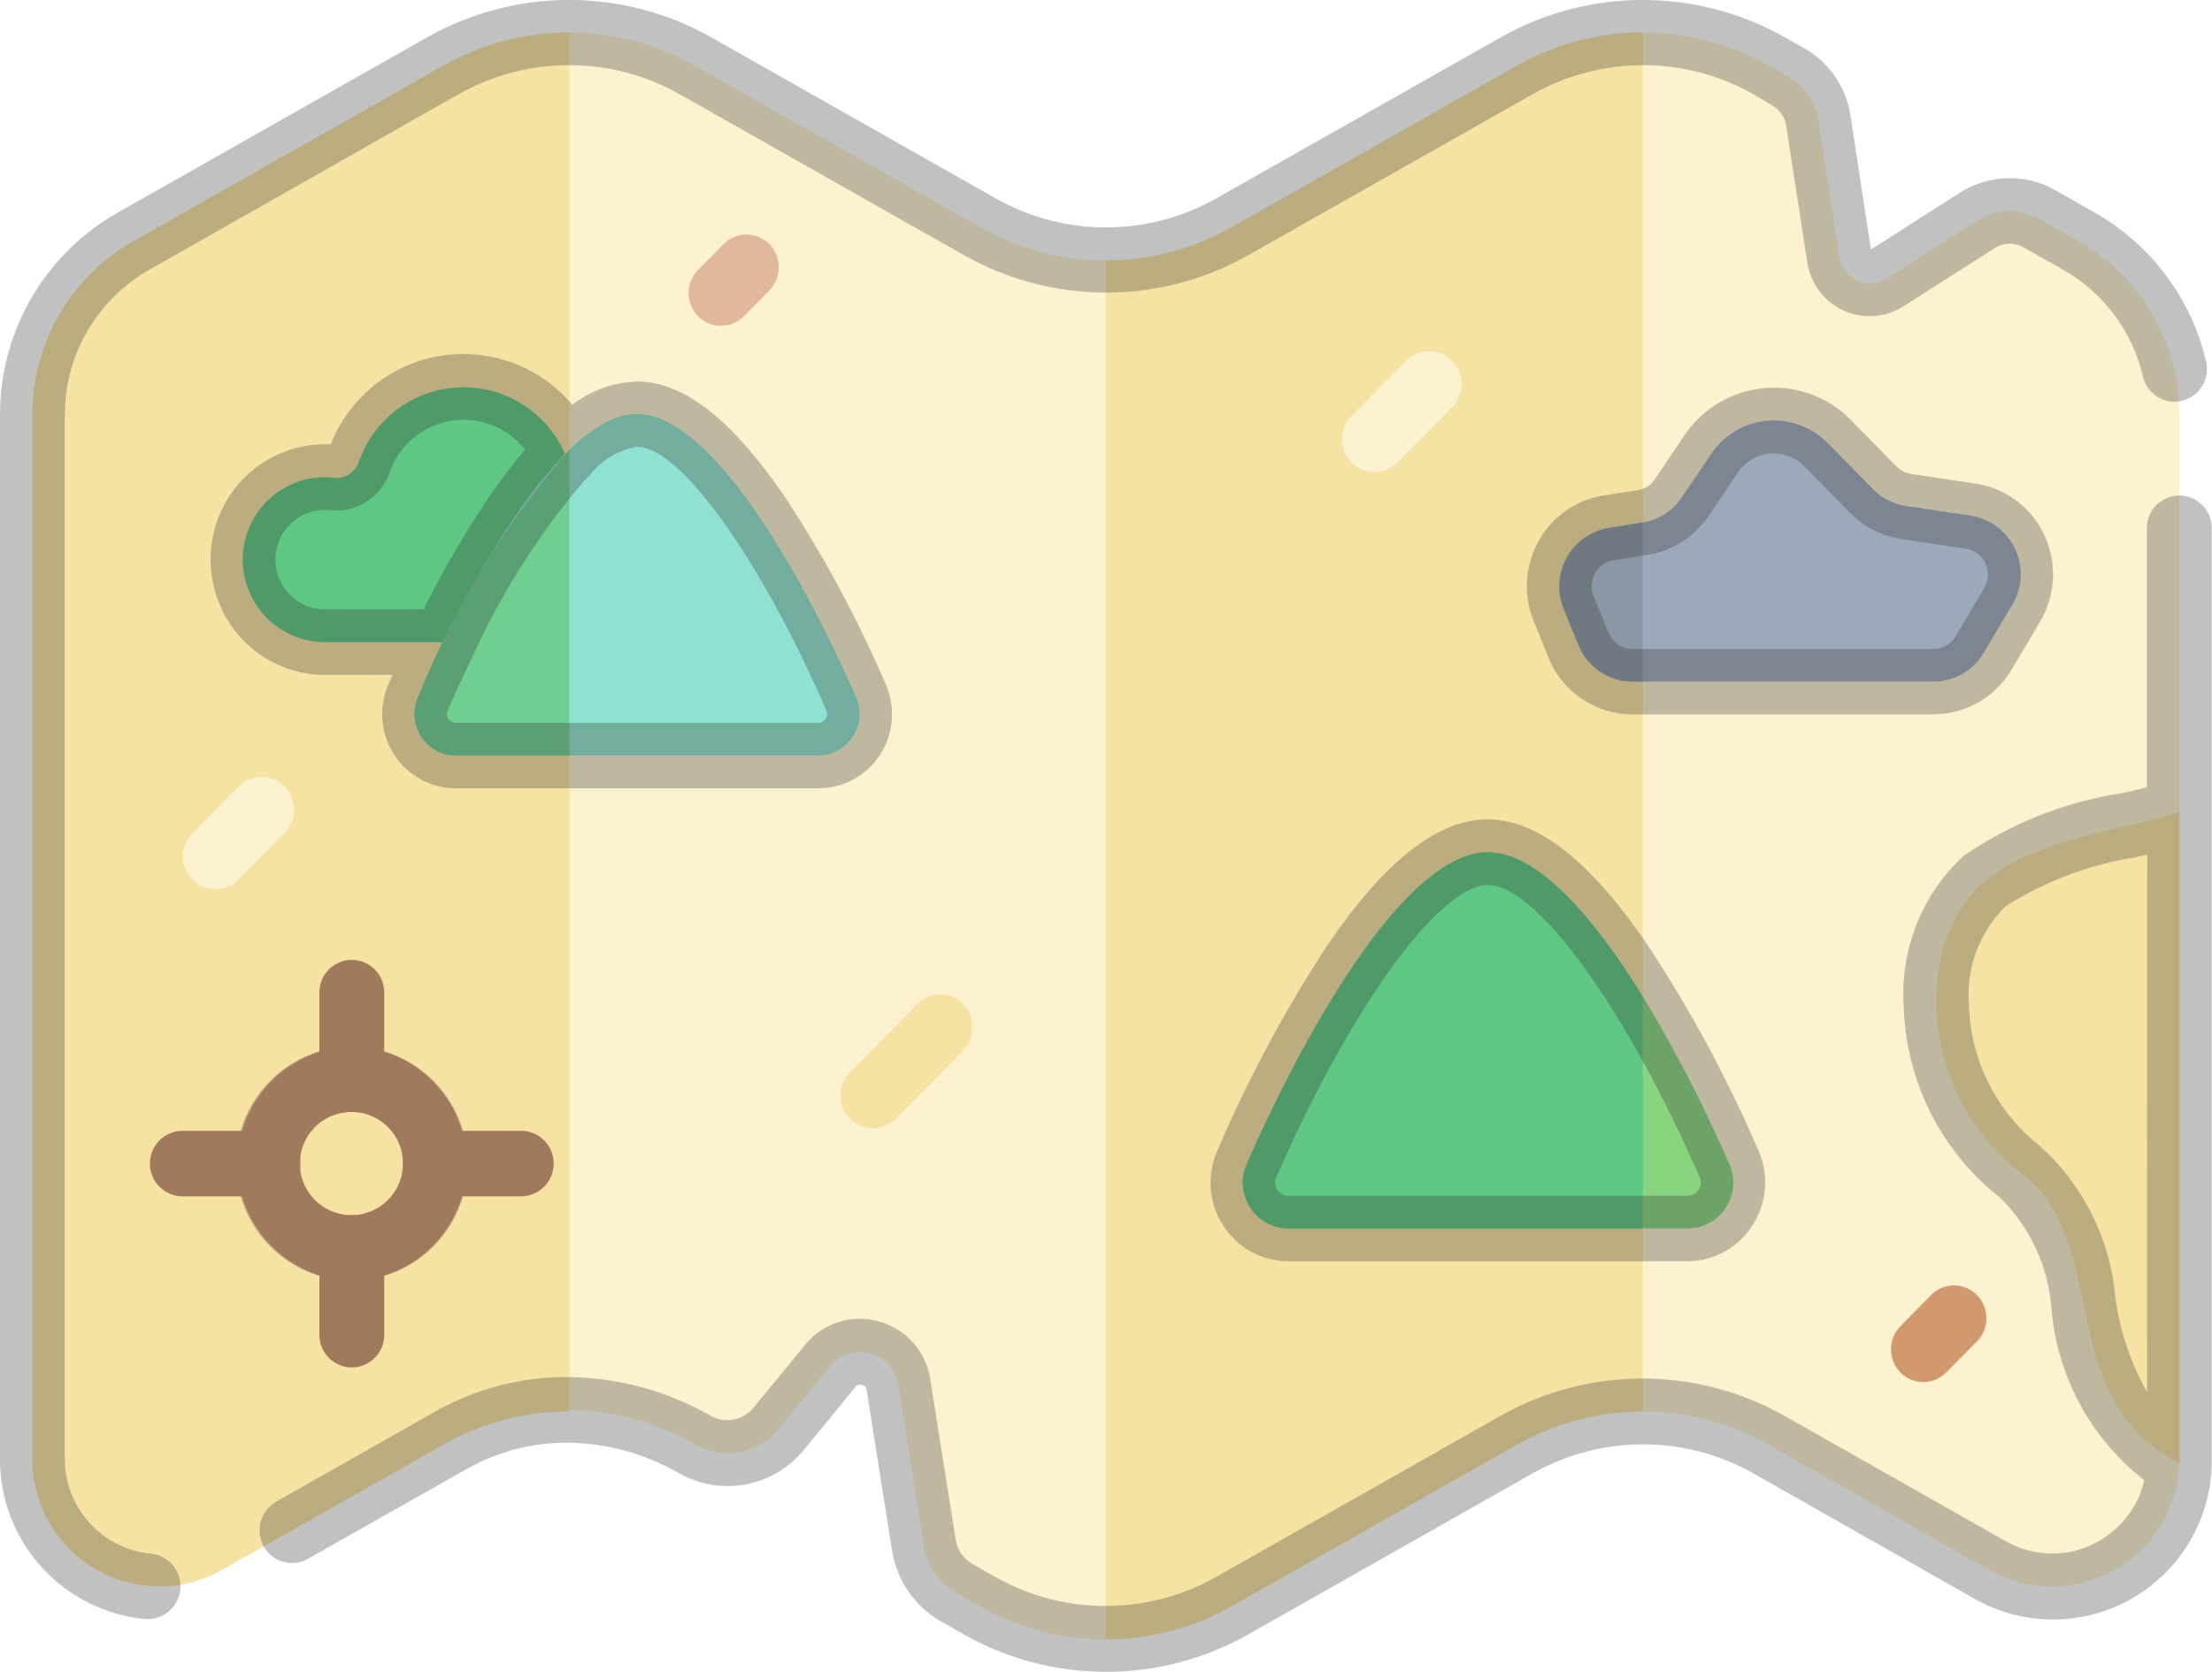
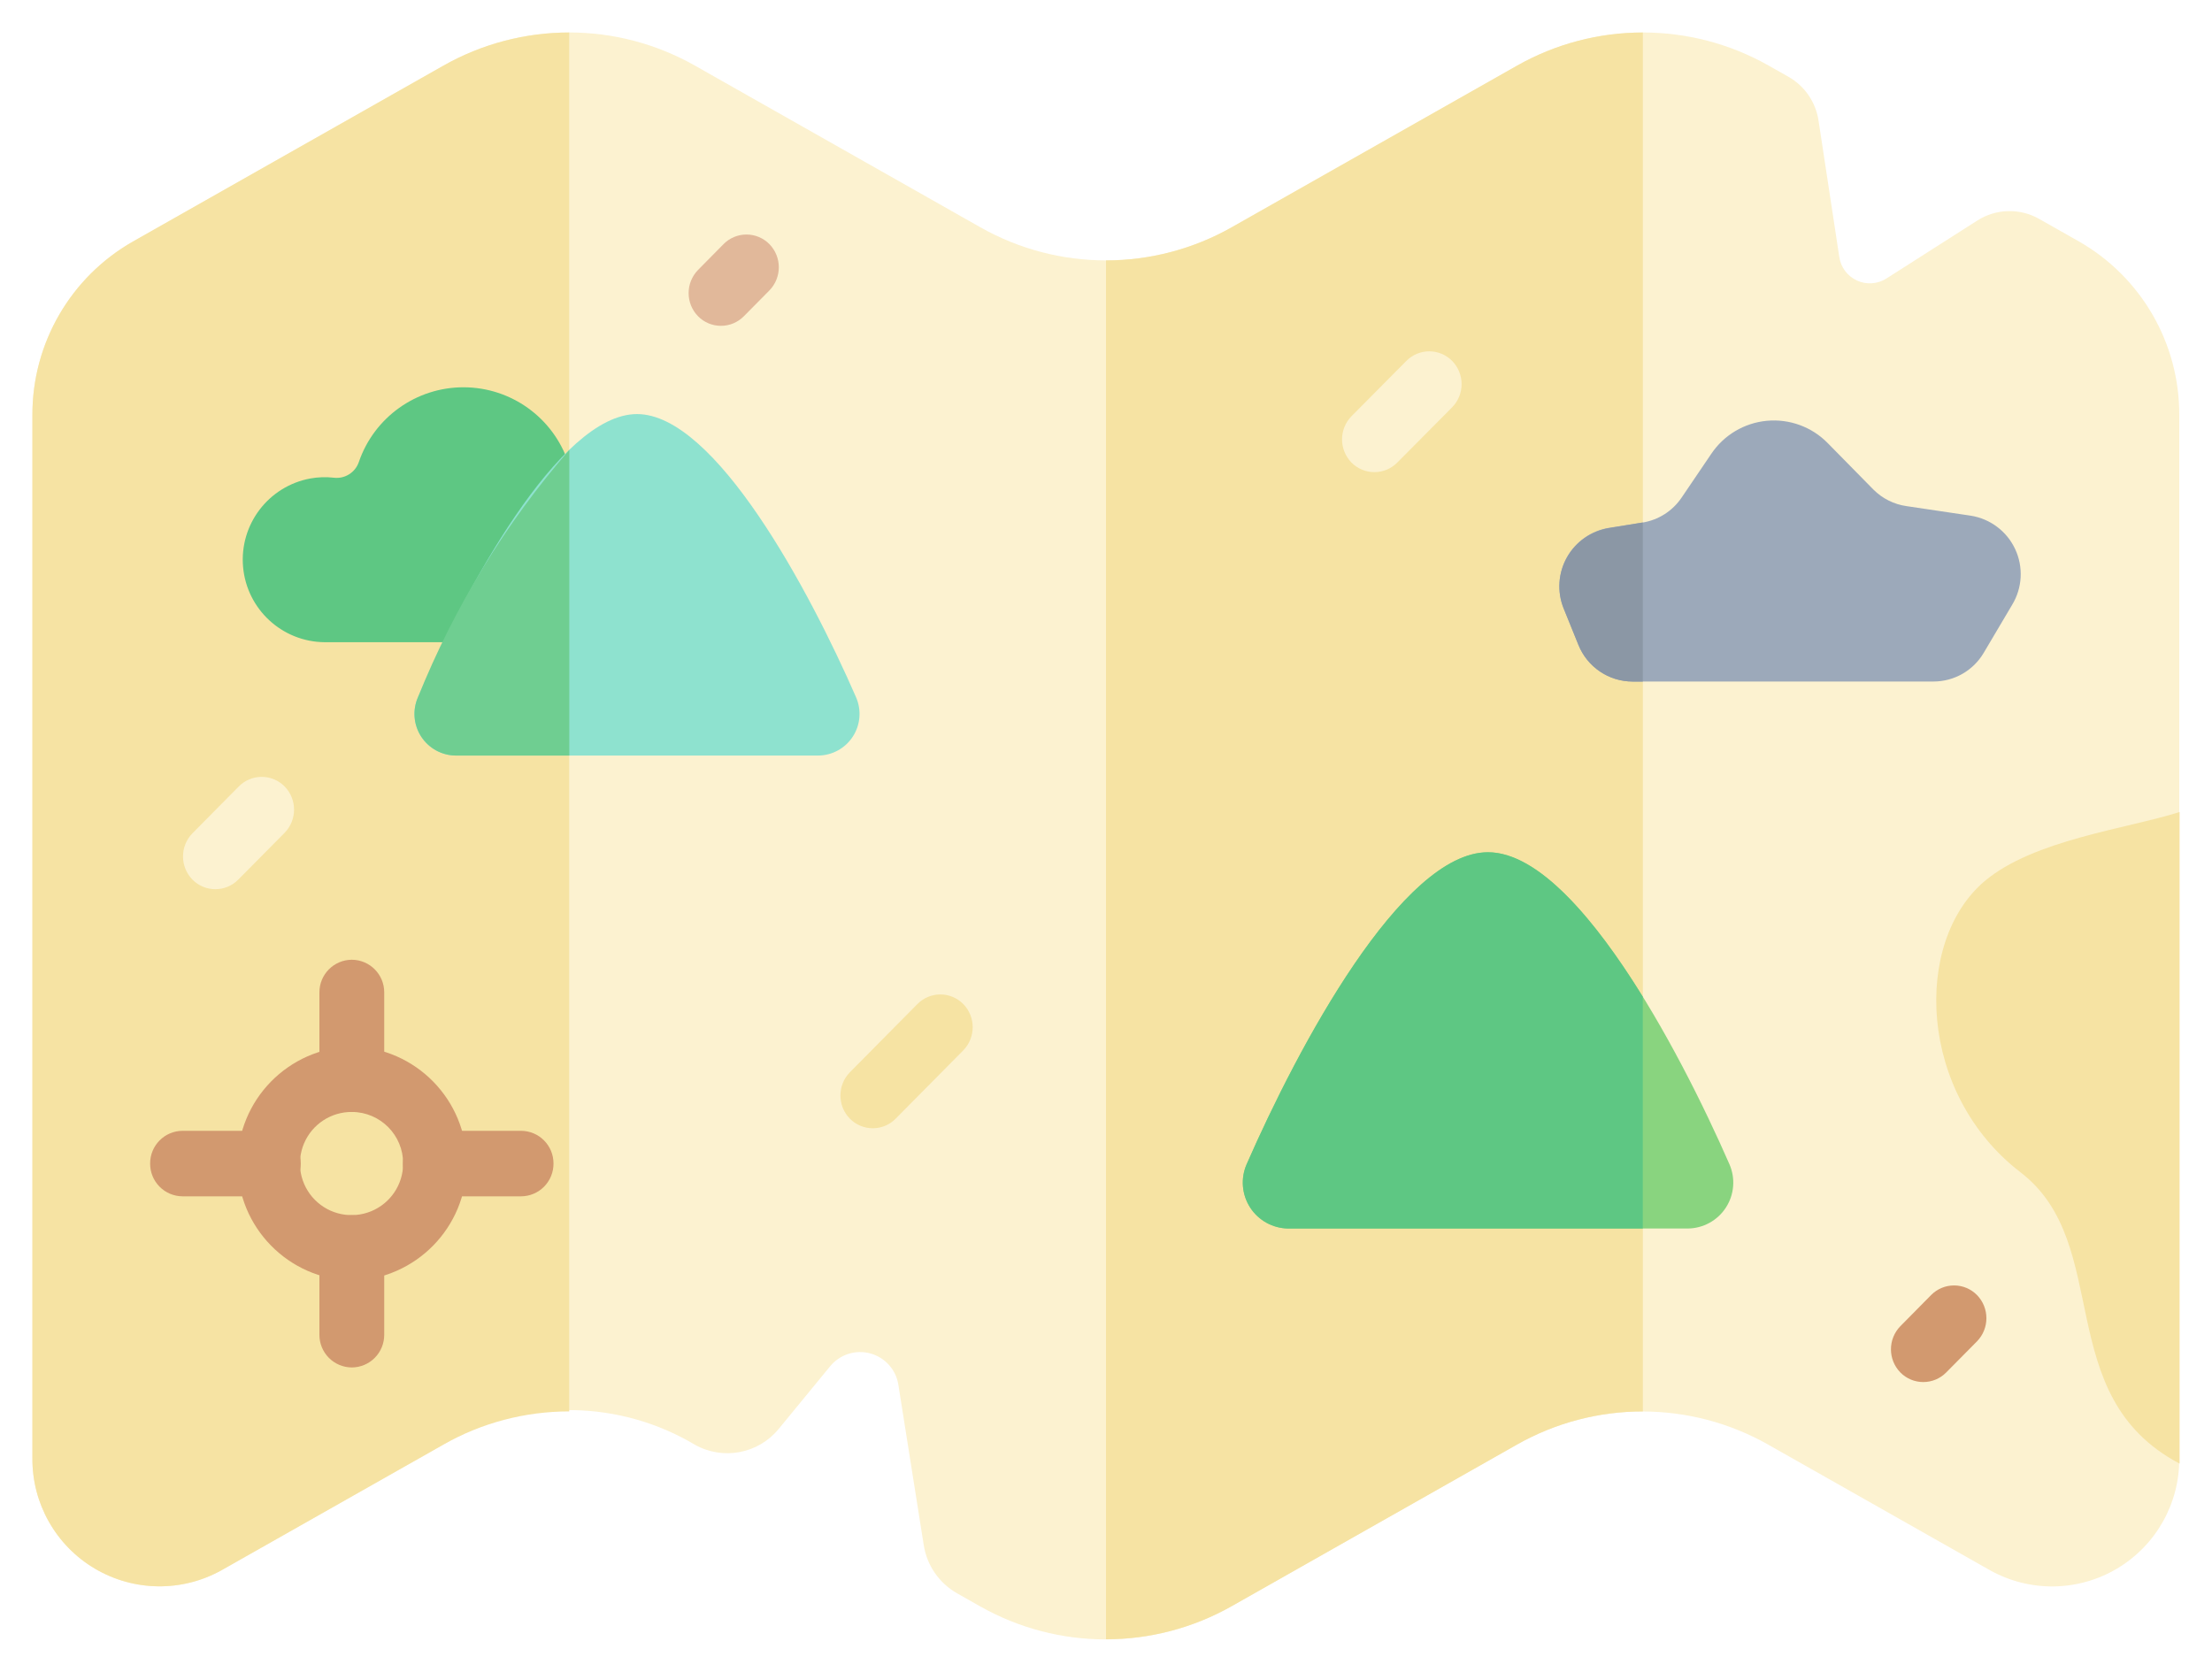
<svg xmlns="http://www.w3.org/2000/svg" width="40" height="30.236" viewBox="0 0 40 30.236">
  <defs>
-     <style>.a{fill:#fcf2d0;}.b{fill:#f6e3a3;}.c{fill:#89d47f;}.d{fill:#5ec783;}.e{fill:#8ee2cf;}.f{fill:#6fce91;}.g{fill:#9ca9ba;}.h{fill:#8b97a5;}.i{fill:#d2996f;}.j{fill:#e1b89a;}.k{fill:rgba(49,49,49,0.3);}</style>
+     <style>.a{fill:#fcf2d0;}.b{fill:#f6e3a3;}.c{fill:#89d47f;}.d{fill:#5ec783;}.e{fill:#8ee2cf;}.f{fill:#6fce91;}.g{fill:#9ca9ba;}.h{fill:#8b97a5;}.i{fill:#d2996f;}.j{fill:#e1b89a;}.k{fill:none;}</style>
  </defs>
  <g transform="translate(0 -0.039)">
    <path class="a" d="M37.01,3.78l-.722-.409a1.082,1.082,0,0,0-1.117.029L33.525,4.45a.558.558,0,0,1-.851-.392L32.3,1.6a1.1,1.1,0,0,0-.546-.8L31.4.6a4.611,4.611,0,0,0-4.551,0L21.69,3.521a4.611,4.611,0,0,1-4.551,0L11.983.6A4.611,4.611,0,0,0,7.431.6L1.819,3.78A3.6,3.6,0,0,0,0,6.918V25.784a2.3,2.3,0,0,0,3.422,2.027l4.155-2.353a4.443,4.443,0,0,1,4.4.082,1.2,1.2,0,0,0,1.518-.284l.932-1.135a.7.7,0,0,1,1.233.341l.458,2.894a1.219,1.219,0,0,0,.6.871l.415.235a4.611,4.611,0,0,0,4.551,0l5.156-2.921a4.611,4.611,0,0,1,4.551,0l4.009,2.271a2.3,2.3,0,0,0,3.422-2.027V6.918A3.6,3.6,0,0,0,37.01,3.78Z" transform="translate(0.586 0.627)" />
    <path class="b" d="M4.4,11.783c0-.033,0-.065,0-.1V0C3.438.306,1.764.5.872,1.252c-1.3,1.106-1.2,3.843.652,5.265,1.692,1.3.546,4.034,2.872,5.266Z" transform="translate(35.014 14.725)" />
    <path class="b" d="M7.431.6,1.818,3.78A3.6,3.6,0,0,0,0,6.917V25.784A2.3,2.3,0,0,0,3.422,27.81l4.009-2.271a4.613,4.613,0,0,1,2.276-.6V0A4.613,4.613,0,0,0,7.431.6Z" transform="translate(0.586 0.627)" />
    <path class="b" d="M7.431.6,2.276,3.521A4.614,4.614,0,0,1,0,4.122V29.06a4.614,4.614,0,0,0,2.276-.6l5.156-2.921a4.613,4.613,0,0,1,2.276-.6V0A4.613,4.613,0,0,0,7.431.6Z" transform="translate(20 0.627)" />
    <path class="c" d="M8.045,6.805A.83.83,0,0,0,8.8,5.641C7.872,3.519,5.994,0,4.434,0S1,3.519.071,5.641A.83.83,0,0,0,.824,6.805Z" transform="translate(22.473 15.453)" />
    <path class="d" d="M7.234,2.613C6.361,1.2,5.343,0,4.434,0,2.875,0,1,3.519.071,5.641A.83.83,0,0,0,.824,6.805H7.234Z" transform="translate(22.473 15.453)" />
    <path class="d" d="M6.615,4.614a1.493,1.493,0,0,0,.094-2.981,1.445,1.445,0,0,0-.344.019.428.428,0,0,1-.483-.287,2,2,0,0,0-3.787-.009.423.423,0,0,1-.452.284,1.451,1.451,0,0,0-.426.014,1.493,1.493,0,0,0,.259,2.961Z" transform="translate(4.394 7.039)" />
    <path class="e" d="M7.3,6.176a.753.753,0,0,0,.684-1.057C7.144,3.194,5.44,0,4.024,0S.9,3.194.064,5.119A.753.753,0,0,0,.748,6.176Z" transform="translate(7.495 7.528)" />
    <path class="f" d="M2.8,5.528V0A15.817,15.817,0,0,0,.064,4.471.753.753,0,0,0,.748,5.528Z" transform="translate(7.495 8.176)" />
    <path class="g" d="M.346,4.059.08,3.4A1.069,1.069,0,0,1,.9,1.942L1.5,1.848a1.056,1.056,0,0,0,.713-.454L2.747.606A1.363,1.363,0,0,1,4.854.41l.826.84a1.054,1.054,0,0,0,.6.3l1.162.173A1.07,1.07,0,0,1,8.19,3.333l-.515.87a1.054,1.054,0,0,1-.907.519H1.324a1.057,1.057,0,0,1-.978-.663Z" transform="translate(28.197 7.643)" />
    <path class="h" d="M1.51,0,1.5,0,.9.1A1.069,1.069,0,0,0,.08,1.558l.266.655a1.057,1.057,0,0,0,.978.663H1.51Z" transform="translate(28.197 9.49)" />
    <g transform="translate(2.656 17.374)">
      <path class="i" d="M2.1,4.235A2.118,2.118,0,0,1,2.1,0a2.118,2.118,0,0,1,0,4.235Zm0-3.051a.933.933,0,1,0,.923.933A.929.929,0,0,0,2.1,1.184Z" transform="translate(1.611 1.592)" />
      <path class="i" d="M.586,2.754A.589.589,0,0,1,0,2.161V.592A.589.589,0,0,1,.586,0a.589.589,0,0,1,.586.592V2.161A.589.589,0,0,1,.586,2.754Z" transform="translate(3.12 0.023)" />
      <path class="i" d="M2.138,1.185H.586A.589.589,0,0,1,0,.592.589.589,0,0,1,.586,0H2.138a.589.589,0,0,1,.586.592A.589.589,0,0,1,2.138,1.185Z" transform="translate(0.059 3.117)" />
      <path class="i" d="M.586,2.754A.589.589,0,0,1,0,2.161V.592A.589.589,0,0,1,.586,0a.589.589,0,0,1,.586.592V2.161A.589.589,0,0,1,.586,2.754Z" transform="translate(3.12 4.643)" />
      <path class="i" d="M2.138,1.185H.586A.589.589,0,0,1,0,.592.589.589,0,0,1,.586,0H2.138a.589.589,0,0,1,.586.592A.589.589,0,0,1,2.138,1.185Z" transform="translate(4.629 3.117)" />
    </g>
    <path class="b" d="M.586,2.42a.581.581,0,0,1-.414-.174.6.6,0,0,1,0-.838L1.394.173a.582.582,0,0,1,.829,0,.6.6,0,0,1,0,.838L1,2.247A.581.581,0,0,1,.586,2.42Z" transform="translate(15.196 18.025)" />
    <path class="a" d="M.586,2.186a.581.581,0,0,1-.414-.173.6.6,0,0,1,0-.838l.992-1a.581.581,0,0,1,.829,0,.6.6,0,0,1,0,.838L1,2.013a.581.581,0,0,1-.414.173Z" transform="translate(24.267 6.392)" />
    <path class="a" d="M.586,2.032a.581.581,0,0,1-.414-.173.6.6,0,0,1,0-.838L1.01.174a.582.582,0,0,1,.829,0,.6.6,0,0,1,0,.838L1,1.859A.58.58,0,0,1,.586,2.032Z" transform="translate(3.308 14.089)" />
    <path class="j" d="M.586,1.651a.581.581,0,0,1-.414-.173.6.6,0,0,1,0-.838L.633.173a.582.582,0,0,1,.829,0,.6.6,0,0,1,0,.838L1,1.478A.581.581,0,0,1,.586,1.651Z" transform="translate(12.451 4.281)" />
    <path class="i" d="M.586,1.747a.581.581,0,0,1-.414-.173.6.6,0,0,1,0-.838L.728.173a.582.582,0,0,1,.829,0,.6.6,0,0,1,0,.838L1,1.574a.581.581,0,0,1-.414.173Z" transform="translate(34.193 23.288)" />
    <path class="k" d="M20,30.236a5.2,5.2,0,0,1-2.562-.671l-.415-.235a1.805,1.805,0,0,1-.893-1.294l-.458-2.893a.108.108,0,0,0-.084-.094.13.13,0,0,0-.036-.005.1.1,0,0,0-.084.044l-.932,1.135a1.778,1.778,0,0,1-2.256.422,4.134,4.134,0,0,0-2.03-.552,3.635,3.635,0,0,0-1.8.47L5.568,28.193a.583.583,0,0,1-.8-.227.6.6,0,0,1,.225-.806l2.881-1.633a4.83,4.83,0,0,1,2.374-.622,5.3,5.3,0,0,1,2.6.7.615.615,0,0,0,.78-.147l.932-1.135a1.273,1.273,0,0,1,.985-.472,1.333,1.333,0,0,1,.346.048,1.284,1.284,0,0,1,.932,1.05l.458,2.893a.623.623,0,0,0,.309.448l.415.235a4.056,4.056,0,0,0,3.978,0l5.156-2.921a5.225,5.225,0,0,1,5.125,0l4.009,2.271a1.7,1.7,0,0,0,.838.224,1.683,1.683,0,0,0,.865-.24,1.71,1.71,0,0,0,.8-1.087A4.4,4.4,0,0,1,37.1,23.7a3.148,3.148,0,0,0-.921-2.029,4.566,4.566,0,0,1-1.754-3.48,3.393,3.393,0,0,1,1.08-2.71,6.908,6.908,0,0,1,2.821-1.13h.011l.011,0h.005l.1-.023c.13-.031.253-.06.37-.09V9.548a.586.586,0,1,1,1.172,0V26.371c0,.034,0,.067,0,.1v.022a2.871,2.871,0,0,1-4.29,2.422L31.7,26.644a4.058,4.058,0,0,0-3.979,0l-5.155,2.92A5.2,5.2,0,0,1,20,30.236ZM38.828,15.454l-.2.049a6.2,6.2,0,0,0-2.363.889,2.253,2.253,0,0,0-.661,1.775,3.362,3.362,0,0,0,1.292,2.566,4.188,4.188,0,0,1,1.357,2.727l0,.008v.012a4.9,4.9,0,0,0,.573,1.7ZM2.675,29.281l-.037,0H2.619A2.9,2.9,0,0,1,0,26.372V7.505A4.2,4.2,0,0,1,2.118,3.851L7.731.671a5.223,5.223,0,0,1,5.124,0l5.156,2.92a4.05,4.05,0,0,0,3.978,0L27.145.671a5.223,5.223,0,0,1,5.124,0l.355.2a1.685,1.685,0,0,1,.839,1.221l.369,2.42,1.612-1.028a1.667,1.667,0,0,1,.9-.261,1.625,1.625,0,0,1,.821.217l.722.409a4.193,4.193,0,0,1,2.006,2.687.593.593,0,0,1-.435.713.575.575,0,0,1-.136.016.585.585,0,0,1-.57-.455,3,3,0,0,0-1.438-1.928l-.723-.409a.5.5,0,0,0-.248-.066.464.464,0,0,0-.27.079L34.423,5.539a1.1,1.1,0,0,1-.609.178,1.135,1.135,0,0,1-.476-.1,1.149,1.149,0,0,1-.657-.877L32.3,2.275a.505.505,0,0,0-.253-.369L31.7,1.7a4.056,4.056,0,0,0-3.978,0l-5.156,2.92a5.225,5.225,0,0,1-5.125,0L12.282,1.7A4.058,4.058,0,0,0,8.3,1.7L2.691,4.884A3.014,3.014,0,0,0,1.172,7.505V26.372A1.723,1.723,0,0,0,2.73,28.1a.593.593,0,0,1-.055,1.183Zm3.687-4.549a.59.59,0,0,1-.586-.592V23.078a2.125,2.125,0,0,1-1.425-1.441H3.3a.592.592,0,0,1,0-1.184h1.05a2.128,2.128,0,0,1,1.425-1.441V17.951a.586.586,0,1,1,1.172,0v1.061a2.129,2.129,0,0,1,1.426,1.441H9.423a.592.592,0,0,1,0,1.184H8.374a2.129,2.129,0,0,1-1.426,1.441v1.061A.59.59,0,0,1,6.362,24.731Zm0-4.62a.933.933,0,1,0,.923.933A.929.929,0,0,0,6.362,20.111Zm24.155,2.7H23.3a1.4,1.4,0,0,1-1.181-.647,1.433,1.433,0,0,1-.109-1.349A24.2,24.2,0,0,1,24,17.1c1.046-1.535,2-2.281,2.9-2.281s1.856.746,2.9,2.281a23.978,23.978,0,0,1,2,3.713,1.428,1.428,0,0,1-.109,1.349A1.4,1.4,0,0,1,30.517,22.811Zm-3.61-6.806c-.881,0-2.491,2.224-3.828,5.288a.229.229,0,0,0,.018.224.233.233,0,0,0,.2.109h7.221a.238.238,0,0,0,.218-.333C29.4,18.229,27.788,16.006,26.907,16.006ZM14.8,14.257H8.243a1.325,1.325,0,0,1-1.117-.611,1.353,1.353,0,0,1-.1-1.277c.022-.051.046-.106.072-.163H5.871a2.058,2.058,0,0,1-1.52-.676,2.107,2.107,0,0,1-.535-1.591A2.076,2.076,0,0,1,5.508,8.069a1.832,1.832,0,0,1,.36-.033c.038,0,.076,0,.113,0a2.576,2.576,0,0,1,4.369-.716A2.038,2.038,0,0,1,11.52,6.9c.842,0,1.718.685,2.678,2.094a21.983,21.983,0,0,1,1.818,3.379,1.358,1.358,0,0,1-.1,1.277A1.328,1.328,0,0,1,14.8,14.257ZM11.52,8.08a1.371,1.371,0,0,0-.836.49.573.573,0,0,1-.106.108,13.456,13.456,0,0,0-2.016,3.161.7.7,0,0,1-.031.066c-.143.292-.289.609-.435.942A.155.155,0,0,0,8.108,13a.158.158,0,0,0,.135.074H14.8A.159.159,0,0,0,14.932,13a.156.156,0,0,0,.012-.152C13.739,10.085,12.3,8.08,11.52,8.08ZM5.87,9.221a.9.9,0,0,0-.655,1.507.875.875,0,0,0,.656.292H7.659A18.374,18.374,0,0,1,8.842,8.99a10.684,10.684,0,0,1,.65-.857,1.407,1.407,0,0,0-1.11-.542,1.421,1.421,0,0,0-1.339.959,1.014,1.014,0,0,1-.954.683,1.114,1.114,0,0,1-.119-.007A.934.934,0,0,0,5.87,9.221Zm29.1,3.7H29.521A1.637,1.637,0,0,1,28,11.888l-.266-.655a1.668,1.668,0,0,1,.09-1.447A1.631,1.631,0,0,1,29,8.961l.608-.094a.471.471,0,0,0,.317-.2l.531-.788A1.947,1.947,0,0,1,31.9,7.02c.06-.005.121-.008.181-.008a1.933,1.933,0,0,1,1.388.584l.825.841a.476.476,0,0,0,.265.135l1.163.174a1.642,1.642,0,0,1,1.246.932,1.673,1.673,0,0,1-.076,1.564l-.516.869A1.648,1.648,0,0,1,34.965,12.919ZM32.081,8.2a.447.447,0,0,0-.075,0,.78.78,0,0,0-.577.343l-.532.788a1.649,1.649,0,0,1-1.107.706l-.608.095a.463.463,0,0,0-.337.236.473.473,0,0,0-.026.415l.266.656a.47.47,0,0,0,.436.3h5.444a.472.472,0,0,0,.4-.231l.516-.87a.475.475,0,0,0,.022-.448.467.467,0,0,0-.357-.267l-1.162-.173a1.644,1.644,0,0,1-.926-.473l-.826-.84A.772.772,0,0,0,32.081,8.2Z" transform="translate(0 0.039)" />
  </g>
</svg>
